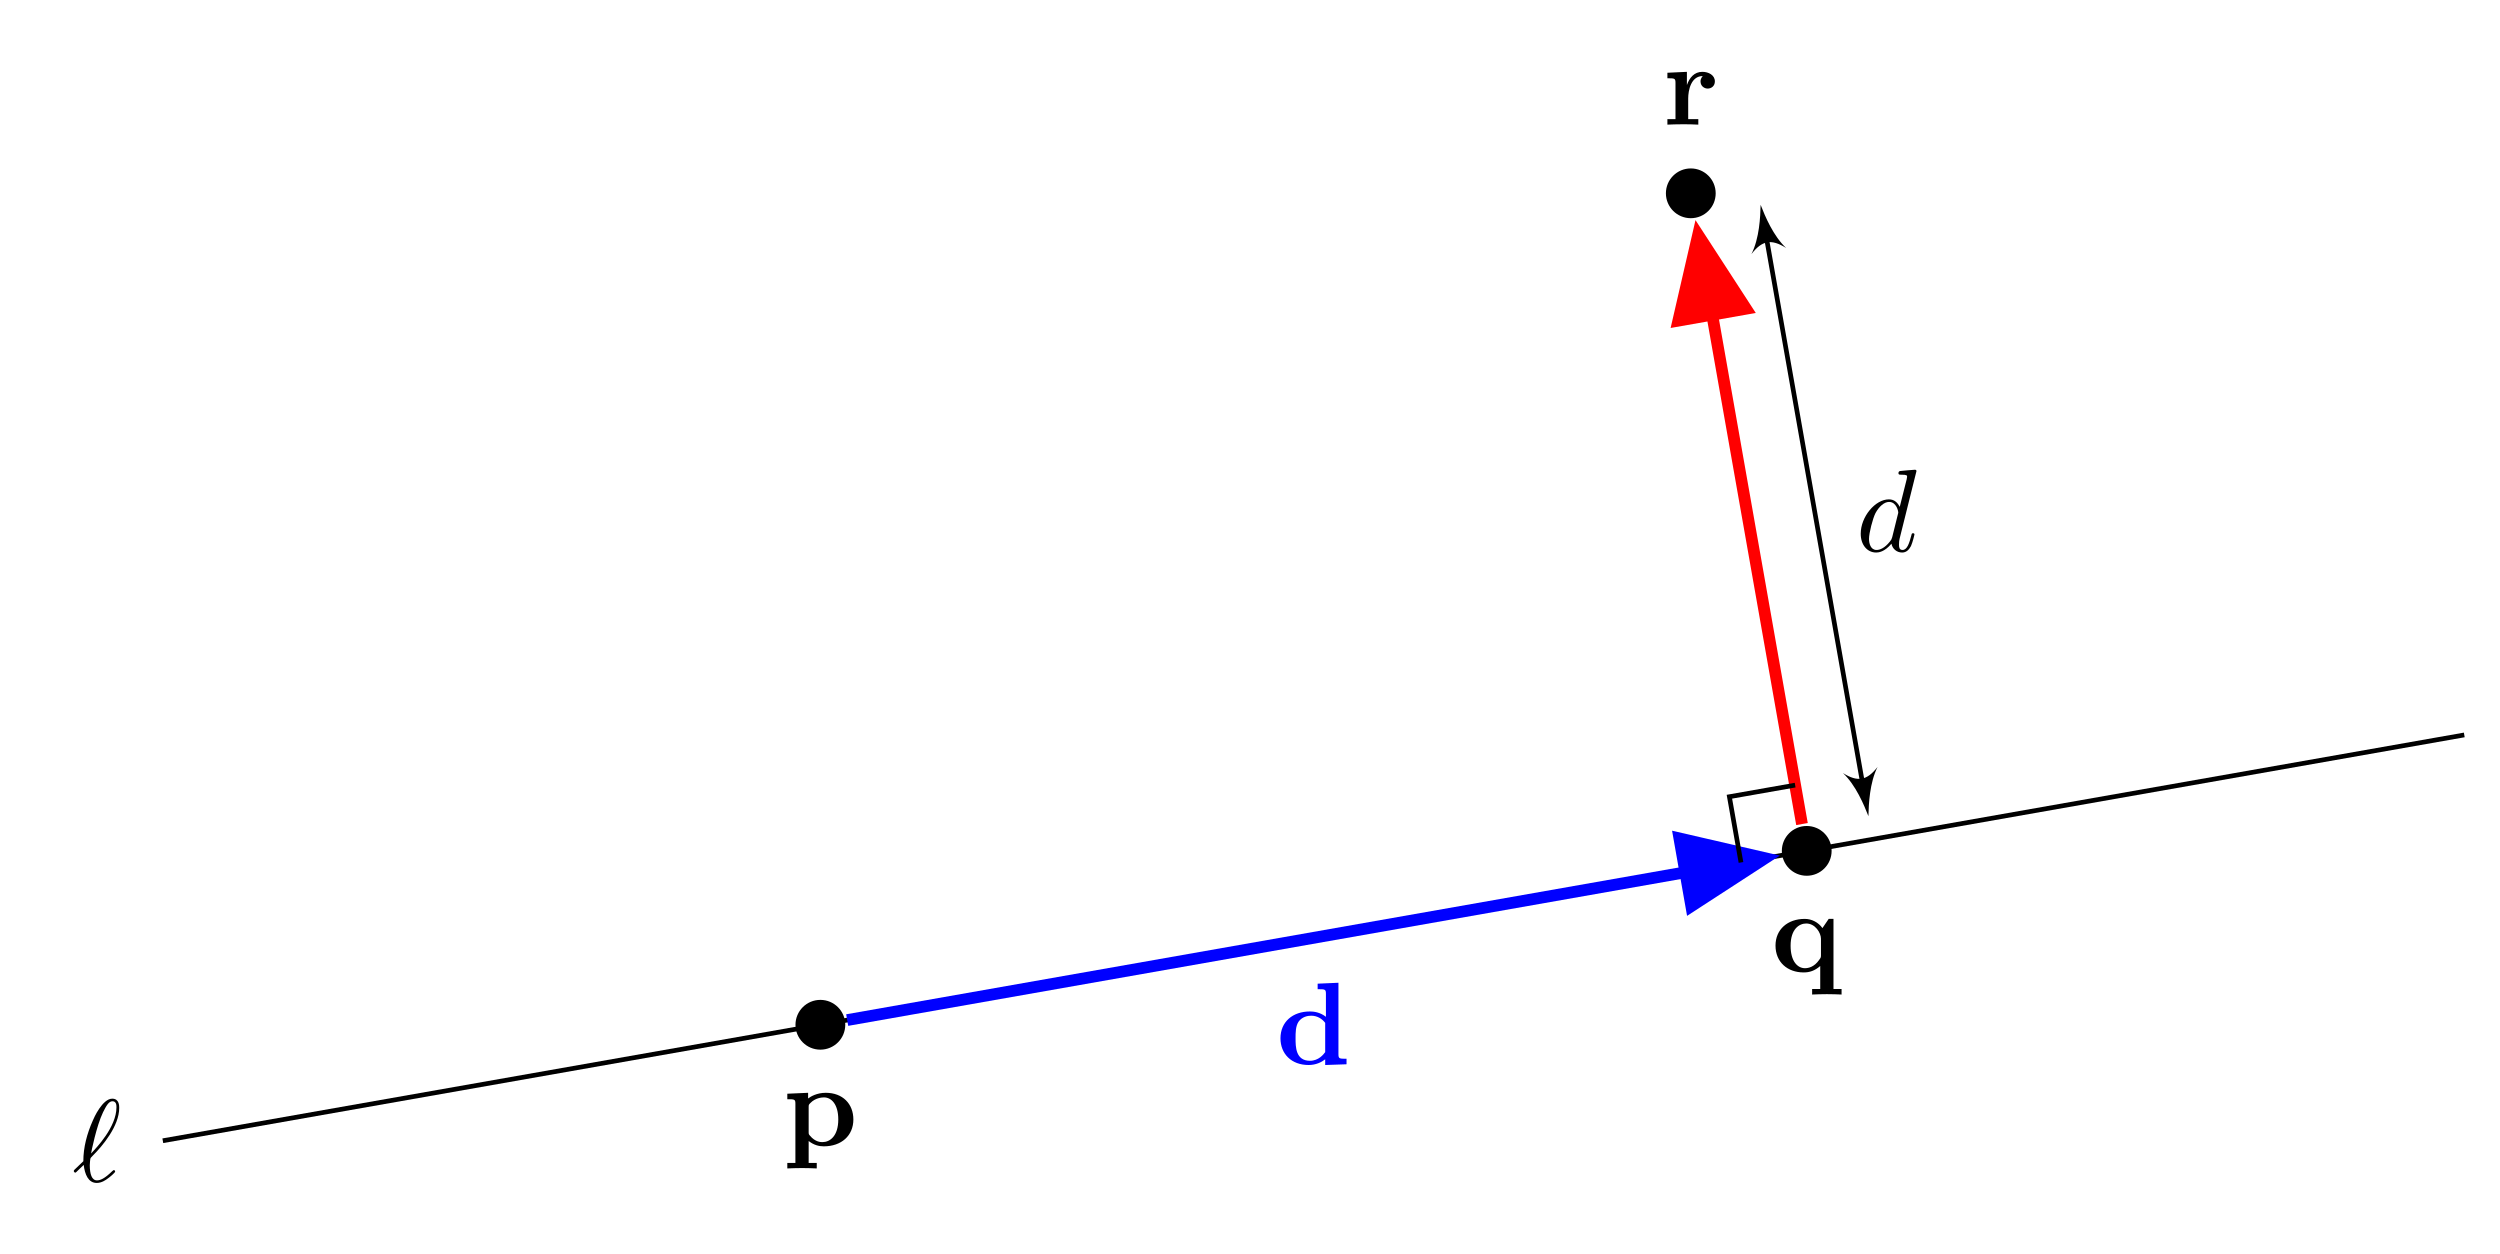
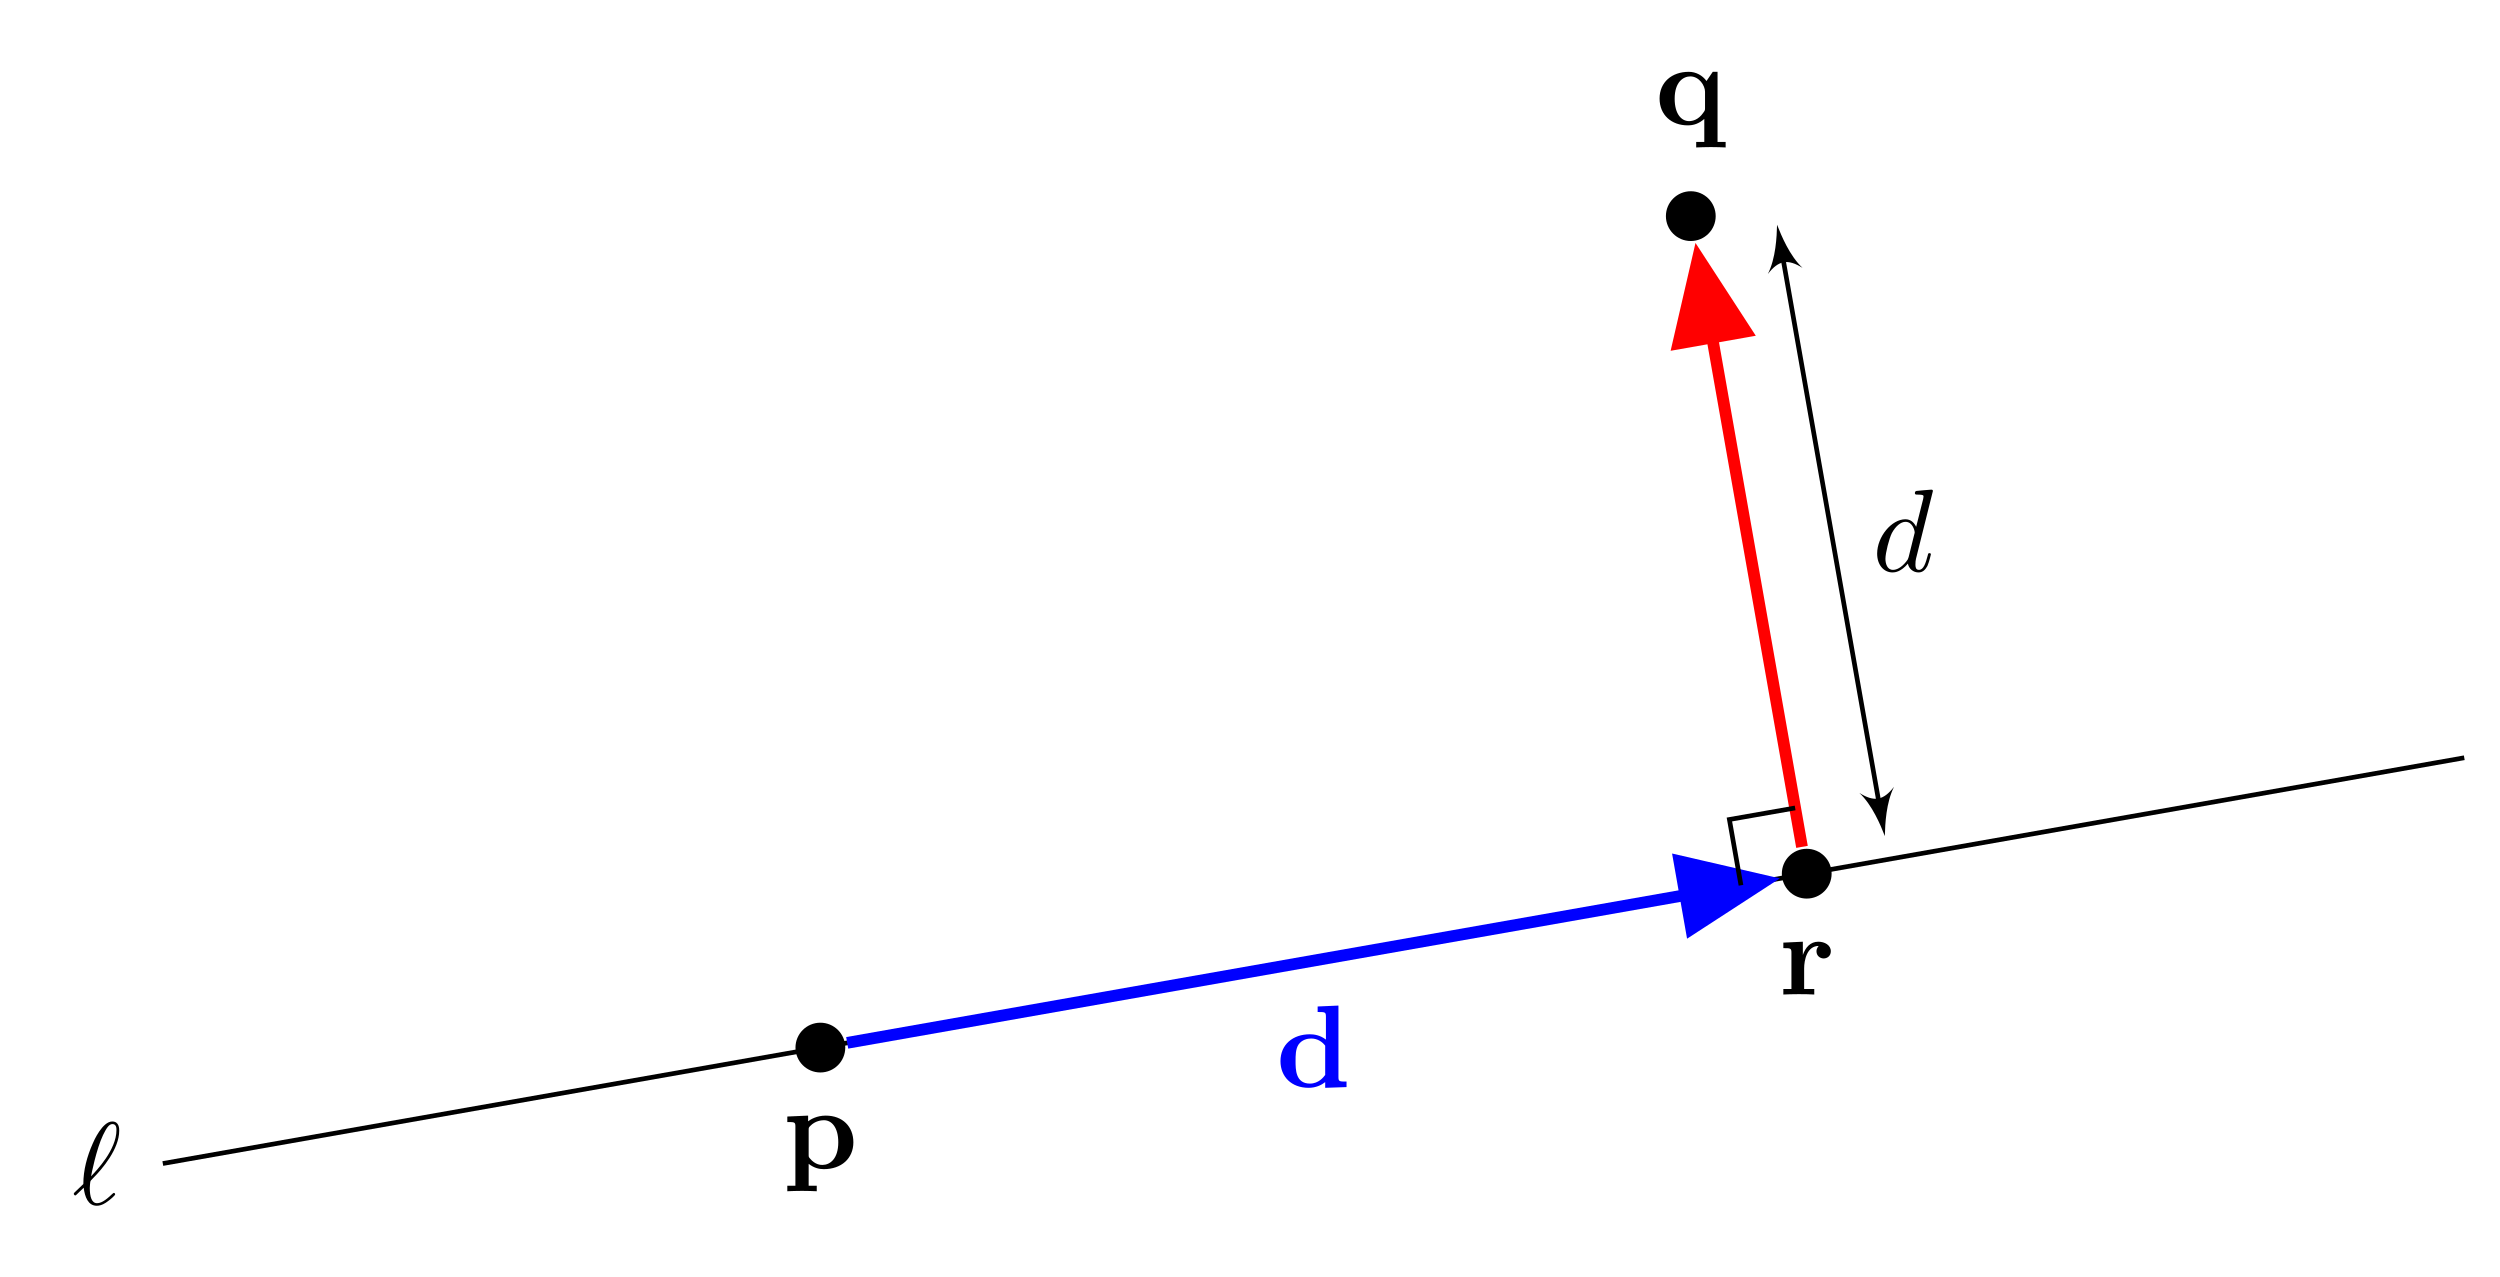
- <svg xmlns="http://www.w3.org/2000/svg" xmlns:xlink="http://www.w3.org/1999/xlink" width="212.271pt" height="106.471pt" viewBox="0 0 212.271 106.471" version="1.1">
+ <svg xmlns="http://www.w3.org/2000/svg" xmlns:xlink="http://www.w3.org/1999/xlink" width="212.271pt" height="108.408pt" viewBox="0 0 212.271 108.408" version="1.1">
  <defs>
    <g>
      <symbol overflow="visible" id="glyph0-0">
        <path style="stroke:none;" d="" />
      </symbol>
      <symbol overflow="visible" id="glyph0-1">
        <path style="stroke:none;" d="M 0.156 -0.984 C 0.141 -0.953 0.109 -0.922 0.109 -0.891 C 0.109 -0.844 0.172 -0.75 0.234 -0.75 C 0.281 -0.75 0.312 -0.781 0.594 -1.062 C 0.672 -1.141 0.875 -1.328 0.953 -1.406 C 1.047 -0.625 1.328 0.125 2.062 0.125 C 2.469 0.125 2.812 -0.109 3.016 -0.266 C 3.156 -0.359 3.625 -0.75 3.625 -0.844 C 3.625 -0.875 3.594 -0.969 3.516 -0.969 C 3.484 -0.969 3.469 -0.953 3.375 -0.875 C 2.734 -0.25 2.375 -0.094 2.078 -0.094 C 1.641 -0.094 1.469 -0.625 1.469 -1.391 C 1.469 -1.453 1.5 -1.906 1.531 -1.969 C 1.547 -2 1.547 -2.016 1.75 -2.219 C 2.547 -3.016 3.969 -4.703 3.969 -6.25 C 3.969 -6.422 3.969 -7.031 3.375 -7.031 C 2.547 -7.031 1.812 -5.391 1.719 -5.156 C 1.234 -4.062 0.922 -2.906 0.922 -1.719 Z M 1.578 -2.375 C 1.594 -2.5 2.031 -4.703 2.594 -5.875 C 2.859 -6.406 3.078 -6.812 3.391 -6.812 C 3.734 -6.812 3.734 -6.453 3.734 -6.297 C 3.734 -4.625 2.047 -2.875 1.578 -2.375 Z M 1.578 -2.375 " />
      </symbol>
      <symbol overflow="visible" id="glyph0-2">
        <path style="stroke:none;" d="M 5.141 -6.812 C 5.141 -6.812 5.141 -6.922 5.016 -6.922 C 4.859 -6.922 3.922 -6.828 3.75 -6.812 C 3.672 -6.797 3.609 -6.75 3.609 -6.625 C 3.609 -6.5 3.703 -6.5 3.844 -6.5 C 4.328 -6.5 4.344 -6.438 4.344 -6.328 L 4.312 -6.125 L 3.719 -3.766 C 3.531 -4.141 3.25 -4.406 2.797 -4.406 C 1.641 -4.406 0.406 -2.938 0.406 -1.484 C 0.406 -0.547 0.953 0.109 1.719 0.109 C 1.922 0.109 2.422 0.062 3.016 -0.641 C 3.094 -0.219 3.453 0.109 3.922 0.109 C 4.281 0.109 4.5 -0.125 4.672 -0.438 C 4.828 -0.797 4.969 -1.406 4.969 -1.422 C 4.969 -1.531 4.875 -1.531 4.844 -1.531 C 4.75 -1.531 4.734 -1.484 4.703 -1.344 C 4.531 -0.703 4.359 -0.109 3.953 -0.109 C 3.672 -0.109 3.656 -0.375 3.656 -0.562 C 3.656 -0.812 3.672 -0.875 3.703 -1.047 Z M 3.078 -1.188 C 3.016 -1 3.016 -0.984 2.875 -0.812 C 2.438 -0.266 2.031 -0.109 1.75 -0.109 C 1.25 -0.109 1.109 -0.656 1.109 -1.047 C 1.109 -1.547 1.422 -2.766 1.656 -3.234 C 1.969 -3.812 2.406 -4.188 2.812 -4.188 C 3.453 -4.188 3.594 -3.375 3.594 -3.312 C 3.594 -3.25 3.578 -3.188 3.562 -3.141 Z M 3.078 -1.188 " />
      </symbol>
      <symbol overflow="visible" id="glyph1-0">
        <path style="stroke:none;" d="" />
      </symbol>
      <symbol overflow="visible" id="glyph1-1">
        <path style="stroke:none;" d="M 2.188 -3.281 C 2.188 -3.469 2.203 -3.484 2.344 -3.625 C 2.734 -4.031 3.266 -4.094 3.484 -4.094 C 4.141 -4.094 4.703 -3.484 4.703 -2.219 C 4.703 -0.812 4 -0.297 3.359 -0.297 C 3.219 -0.297 2.75 -0.297 2.297 -0.844 C 2.188 -0.969 2.188 -0.984 2.188 -1.172 Z M 2.188 -0.391 C 2.625 -0.047 3.062 0.062 3.469 0.062 C 4.969 0.062 5.984 -0.844 5.984 -2.219 C 5.984 -3.547 5.078 -4.484 3.641 -4.484 C 2.891 -4.484 2.359 -4.172 2.141 -4 L 2.141 -4.484 L 0.375 -4.406 L 0.375 -3.938 C 0.984 -3.938 1.062 -3.938 1.062 -3.562 L 1.062 1.469 L 0.375 1.469 L 0.375 1.938 C 0.641 1.922 1.25 1.906 1.625 1.906 C 2.016 1.906 2.609 1.922 2.875 1.938 L 2.875 1.469 L 2.188 1.469 Z M 2.188 -0.391 " />
      </symbol>
      <symbol overflow="visible" id="glyph1-2">
-         <path style="stroke:none;" d="M 4.234 -1.422 C 4.234 -1.234 4.234 -1.203 4.078 -1 C 3.672 -0.406 3.172 -0.297 2.875 -0.297 C 2.25 -0.297 1.656 -0.875 1.656 -2.203 C 1.656 -3.625 2.391 -4.094 2.984 -4.094 C 3.75 -4.094 4.234 -3.297 4.234 -2.797 Z M 4.359 -3.703 C 4.016 -4.188 3.453 -4.484 2.859 -4.484 C 1.406 -4.484 0.375 -3.594 0.375 -2.219 C 0.375 -0.812 1.391 0.062 2.766 0.062 C 3.266 0.062 3.703 -0.078 4.172 -0.484 L 4.172 1.469 L 3.484 1.469 L 3.484 1.938 C 3.766 1.922 4.359 1.906 4.734 1.906 C 5.125 1.906 5.719 1.922 5.984 1.938 L 5.984 1.469 L 5.297 1.469 L 5.297 -4.484 L 4.891 -4.484 Z M 4.359 -3.703 " />
+         <path style="stroke:none;" d="M 2.031 -3.359 L 2.031 -4.484 L 0.375 -4.406 L 0.375 -3.938 C 0.984 -3.938 1.062 -3.938 1.062 -3.547 L 1.062 -0.469 L 0.375 -0.469 L 0.375 0 C 0.719 -0.016 1.172 -0.031 1.625 -0.031 C 2 -0.031 2.641 -0.031 3 0 L 3 -0.469 L 2.141 -0.469 L 2.141 -2.219 C 2.141 -2.906 2.375 -4.125 3.375 -4.125 C 3.375 -4.109 3.188 -3.953 3.188 -3.672 C 3.188 -3.266 3.516 -3.062 3.797 -3.062 C 4.094 -3.062 4.406 -3.266 4.406 -3.672 C 4.406 -4.203 3.875 -4.484 3.344 -4.484 C 2.656 -4.484 2.25 -3.984 2.031 -3.359 Z M 2.031 -3.359 " />
      </symbol>
      <symbol overflow="visible" id="glyph1-3">
-         <path style="stroke:none;" d="M 2.031 -3.359 L 2.031 -4.484 L 0.375 -4.406 L 0.375 -3.938 C 0.984 -3.938 1.062 -3.938 1.062 -3.547 L 1.062 -0.469 L 0.375 -0.469 L 0.375 0 C 0.719 -0.016 1.172 -0.031 1.625 -0.031 C 2 -0.031 2.641 -0.031 3 0 L 3 -0.469 L 2.141 -0.469 L 2.141 -2.219 C 2.141 -2.906 2.375 -4.125 3.375 -4.125 C 3.375 -4.109 3.188 -3.953 3.188 -3.672 C 3.188 -3.266 3.516 -3.062 3.797 -3.062 C 4.094 -3.062 4.406 -3.266 4.406 -3.672 C 4.406 -4.203 3.875 -4.484 3.344 -4.484 C 2.656 -4.484 2.25 -3.984 2.031 -3.359 Z M 2.031 -3.359 " />
+         <path style="stroke:none;" d="M 4.234 -1.422 C 4.234 -1.234 4.234 -1.203 4.078 -1 C 3.672 -0.406 3.172 -0.297 2.875 -0.297 C 2.25 -0.297 1.656 -0.875 1.656 -2.203 C 1.656 -3.625 2.391 -4.094 2.984 -4.094 C 3.75 -4.094 4.234 -3.297 4.234 -2.797 Z M 4.359 -3.703 C 4.016 -4.188 3.453 -4.484 2.859 -4.484 C 1.406 -4.484 0.375 -3.594 0.375 -2.219 C 0.375 -0.812 1.391 0.062 2.766 0.062 C 3.266 0.062 3.703 -0.078 4.172 -0.484 L 4.172 1.469 L 3.484 1.469 L 3.484 1.938 C 3.766 1.922 4.359 1.906 4.734 1.906 C 5.125 1.906 5.719 1.922 5.984 1.938 L 5.984 1.469 L 5.297 1.469 L 5.297 -4.484 L 4.891 -4.484 Z M 4.359 -3.703 " />
      </symbol>
      <symbol overflow="visible" id="glyph1-4">
        <path style="stroke:none;" d="M 4.172 -0.422 L 4.172 0.062 L 5.984 0 L 5.984 -0.469 C 5.375 -0.469 5.297 -0.469 5.297 -0.859 L 5.297 -6.922 L 3.531 -6.844 L 3.531 -6.375 C 4.156 -6.375 4.234 -6.375 4.234 -5.984 L 4.234 -4.031 C 3.734 -4.422 3.203 -4.484 2.875 -4.484 C 1.422 -4.484 0.375 -3.609 0.375 -2.203 C 0.375 -0.891 1.297 0.062 2.766 0.062 C 3.375 0.062 3.859 -0.172 4.172 -0.422 Z M 4.172 -3.516 L 4.172 -1.031 C 4.031 -0.844 3.625 -0.297 2.875 -0.297 C 1.656 -0.297 1.656 -1.5 1.656 -2.203 C 1.656 -2.688 1.656 -3.219 1.906 -3.609 C 2.203 -4.031 2.672 -4.125 2.984 -4.125 C 3.547 -4.125 3.953 -3.812 4.172 -3.516 Z M 4.172 -3.516 " />
      </symbol>
    </g>
    <clipPath id="clip1">
-       <path d="M 8 56 L 212.27 56 L 212.27 103 L 8 103 Z M 8 56 " />
+       <path d="M 8 58 L 212.27 58 L 212.27 105 L 8 105 Z M 8 58 " />
    </clipPath>
  </defs>
  <g id="surface1">
    <g clip-path="url(#clip1)" clip-rule="nonzero">
-       <path style="fill:none;stroke-width:0.399;stroke-linecap:butt;stroke-linejoin:miter;stroke:rgb(0%,0%,0%);stroke-opacity:1;stroke-miterlimit:10;" d="M -55.833 -9.846 L 139.581 24.611 " transform="matrix(1,0,0,-1,69.657,87.013)" />
+       <path style="fill:none;stroke-width:0.399;stroke-linecap:butt;stroke-linejoin:miter;stroke:rgb(0%,0%,0%);stroke-opacity:1;stroke-miterlimit:10;" d="M -55.833 -9.843 L 139.581 24.61 " transform="matrix(1,0,0,-1,69.657,88.95)" />
    </g>
    <g style="fill:rgb(0%,0%,0%);fill-opacity:1;">
-       <use xlink:href="#glyph0-1" x="6.154" y="100.317" />
+       <use xlink:href="#glyph0-1" x="6.154" y="102.254" />
    </g>
-     <path style=" stroke:none;fill-rule:nonzero;fill:rgb(0%,0%,0%);fill-opacity:1;" d="M 71.77 87.012 C 71.77 85.848 70.824 84.898 69.656 84.898 C 68.488 84.898 67.543 85.848 67.543 87.012 C 67.543 88.18 68.488 89.125 69.656 89.125 C 70.824 89.125 71.77 88.18 71.77 87.012 Z M 71.77 87.012 " />
+     <path style=" stroke:none;fill-rule:nonzero;fill:rgb(0%,0%,0%);fill-opacity:1;" d="M 71.77 88.949 C 71.77 87.781 70.824 86.836 69.656 86.836 C 68.488 86.836 67.543 87.781 67.543 88.949 C 67.543 90.117 68.488 91.062 69.656 91.062 C 70.824 91.062 71.77 90.117 71.77 88.949 Z M 71.77 88.949 " />
    <g style="fill:rgb(0%,0%,0%);fill-opacity:1;">
-       <use xlink:href="#glyph1-1" x="66.474" y="97.272" />
+       <use xlink:href="#glyph1-1" x="66.474" y="99.209" />
    </g>
-     <path style=" stroke:none;fill-rule:nonzero;fill:rgb(0%,0%,0%);fill-opacity:1;" d="M 155.52 72.246 C 155.52 71.078 154.574 70.133 153.406 70.133 C 152.238 70.133 151.293 71.078 151.293 72.246 C 151.293 73.414 152.238 74.359 153.406 74.359 C 154.574 74.359 155.52 73.414 155.52 72.246 Z M 155.52 72.246 " />
+     <path style=" stroke:none;fill-rule:nonzero;fill:rgb(0%,0%,0%);fill-opacity:1;" d="M 155.52 74.184 C 155.52 73.016 154.574 72.07 153.406 72.07 C 152.238 72.07 151.293 73.016 151.293 74.184 C 151.293 75.352 152.238 76.297 153.406 76.297 C 154.574 76.297 155.52 75.352 155.52 74.184 Z M 155.52 74.184 " />
    <g style="fill:rgb(0%,0%,0%);fill-opacity:1;">
-       <use xlink:href="#glyph1-2" x="150.381" y="82.506" />
+       <use xlink:href="#glyph1-2" x="151.046" y="84.443" />
    </g>
-     <path style=" stroke:none;fill-rule:nonzero;fill:rgb(0%,0%,0%);fill-opacity:1;" d="M 145.676 16.414 C 145.676 15.246 144.73 14.301 143.562 14.301 C 142.395 14.301 141.449 15.246 141.449 16.414 C 141.449 17.582 142.395 18.527 143.562 18.527 C 144.73 18.527 145.676 17.582 145.676 16.414 Z M 145.676 16.414 " />
+     <path style=" stroke:none;fill-rule:nonzero;fill:rgb(0%,0%,0%);fill-opacity:1;" d="M 145.676 18.352 C 145.676 17.184 144.73 16.238 143.562 16.238 C 142.395 16.238 141.449 17.184 141.449 18.352 C 141.449 19.516 142.395 20.465 143.562 20.465 C 144.73 20.465 145.676 19.516 145.676 18.352 Z M 145.676 18.352 " />
    <g style="fill:rgb(0%,0%,0%);fill-opacity:1;">
-       <use xlink:href="#glyph1-3" x="141.201" y="10.583" />
+       <use xlink:href="#glyph1-3" x="140.537" y="10.582" />
    </g>
-     <path style="fill:none;stroke-width:0.996;stroke-linecap:butt;stroke-linejoin:miter;stroke:rgb(0%,0%,100%);stroke-opacity:1;stroke-miterlimit:10;" d="M 2.277 0.4 L 79.847 14.079 " transform="matrix(1,0,0,-1,69.657,87.013)" />
-     <path style="fill-rule:nonzero;fill:rgb(0%,0%,100%);fill-opacity:1;stroke-width:0.996;stroke-linecap:butt;stroke-linejoin:miter;stroke:rgb(0%,0%,100%);stroke-opacity:1;stroke-miterlimit:10;" d="M -6.503 2.92 L 0.372 0.002 L -6.505 -2.918 Z M -6.503 2.92 " transform="matrix(0.9848,-0.17363,-0.17363,-0.9848,149.505,72.934)" />
+     <path style="fill:none;stroke-width:0.996;stroke-linecap:butt;stroke-linejoin:miter;stroke:rgb(0%,0%,100%);stroke-opacity:1;stroke-miterlimit:10;" d="M 2.277 0.403 L 79.847 14.079 " transform="matrix(1,0,0,-1,69.657,88.95)" />
+     <path style="fill-rule:nonzero;fill:rgb(0%,0%,100%);fill-opacity:1;stroke-width:0.996;stroke-linecap:butt;stroke-linejoin:miter;stroke:rgb(0%,0%,100%);stroke-opacity:1;stroke-miterlimit:10;" d="M -6.503 2.92 L 0.372 0.002 L -6.505 -2.919 Z M -6.503 2.92 " transform="matrix(0.9848,-0.17363,-0.17363,-0.9848,149.505,74.871)" />
    <g style="fill:rgb(0%,0%,100%);fill-opacity:1;">
-       <use xlink:href="#glyph1-4" x="108.348" y="90.366" />
+       <use xlink:href="#glyph1-4" x="108.348" y="92.303" />
    </g>
-     <path style="fill:none;stroke-width:0.996;stroke-linecap:butt;stroke-linejoin:miter;stroke:rgb(100%,0%,0%);stroke-opacity:1;stroke-miterlimit:10;" d="M 83.347 17.044 L 74.593 66.697 " transform="matrix(1,0,0,-1,69.657,87.013)" />
-     <path style="fill-rule:nonzero;fill:rgb(100%,0%,0%);fill-opacity:1;stroke-width:0.996;stroke-linecap:butt;stroke-linejoin:miter;stroke:rgb(100%,0%,0%);stroke-opacity:1;stroke-miterlimit:10;" d="M -6.504 2.919 L 0.375 0.001 L -6.506 -2.919 Z M -6.504 2.919 " transform="matrix(-0.17363,-0.9848,-0.9848,0.17363,144.2496,20.3146)" />
-     <path style="fill:none;stroke-width:0.399;stroke-linecap:butt;stroke-linejoin:miter;stroke:rgb(0%,0%,0%);stroke-opacity:1;stroke-miterlimit:10;" d="M 78.167 13.783 L 77.183 19.365 L 82.765 20.349 " transform="matrix(1,0,0,-1,69.657,87.013)" />
-     <path style="fill:none;stroke-width:0.399;stroke-linecap:butt;stroke-linejoin:miter;stroke:rgb(0%,0%,0%);stroke-opacity:1;stroke-miterlimit:10;" d="M 88.57 20.068 L 80.249 67.267 " transform="matrix(1,0,0,-1,69.657,87.013)" />
-     <path style=" stroke:none;fill-rule:nonzero;fill:rgb(0%,0%,0%);fill-opacity:1;" d="M 158.645 69.301 C 158.668 68.285 158.746 66.449 159.422 65.117 C 158.516 66.289 157.73 66.426 156.48 65.637 C 157.57 66.656 158.273 68.352 158.645 69.301 Z M 158.645 69.301 " />
-     <path style=" stroke:none;fill-rule:nonzero;fill:rgb(0%,0%,0%);fill-opacity:1;" d="M 149.492 17.391 C 149.469 18.406 149.387 20.242 148.711 21.574 C 149.617 20.402 150.402 20.266 151.656 21.055 C 150.562 20.035 149.859 18.34 149.492 17.391 Z M 149.492 17.391 " />
+     <path style="fill:none;stroke-width:0.996;stroke-linecap:butt;stroke-linejoin:miter;stroke:rgb(100%,0%,0%);stroke-opacity:1;stroke-miterlimit:10;" d="M 83.347 17.044 L 74.593 66.7 " transform="matrix(1,0,0,-1,69.657,88.95)" />
+     <path style="fill-rule:nonzero;fill:rgb(100%,0%,0%);fill-opacity:1;stroke-width:0.996;stroke-linecap:butt;stroke-linejoin:miter;stroke:rgb(100%,0%,0%);stroke-opacity:1;stroke-miterlimit:10;" d="M -6.504 2.919 L 0.375 0.001 L -6.503 -2.92 Z M -6.504 2.919 " transform="matrix(-0.17363,-0.9848,-0.9848,0.17363,144.2496,22.2516)" />
+     <path style="fill:none;stroke-width:0.399;stroke-linecap:butt;stroke-linejoin:miter;stroke:rgb(0%,0%,0%);stroke-opacity:1;stroke-miterlimit:10;" d="M 78.167 13.782 L 77.183 19.368 L 82.765 20.348 " transform="matrix(1,0,0,-1,69.657,88.95)" />
+     <path style="fill:none;stroke-width:0.399;stroke-linecap:butt;stroke-linejoin:miter;stroke:rgb(0%,0%,0%);stroke-opacity:1;stroke-miterlimit:10;" d="M 89.968 20.313 L 81.644 67.513 " transform="matrix(1,0,0,-1,69.657,88.95)" />
+     <path style=" stroke:none;fill-rule:nonzero;fill:rgb(0%,0%,0%);fill-opacity:1;" d="M 160.039 70.992 C 160.062 69.973 160.145 68.141 160.82 66.805 C 159.914 67.977 159.129 68.117 157.875 67.324 C 158.965 68.348 159.672 70.043 160.039 70.992 Z M 160.039 70.992 " />
+     <path style=" stroke:none;fill-rule:nonzero;fill:rgb(0%,0%,0%);fill-opacity:1;" d="M 150.887 19.082 C 150.863 20.098 150.781 21.934 150.105 23.266 C 151.012 22.094 151.797 21.957 153.051 22.746 C 151.961 21.727 151.258 20.027 150.887 19.082 Z M 150.887 19.082 " />
    <g style="fill:rgb(0%,0%,0%);fill-opacity:1;">
-       <use xlink:href="#glyph0-2" x="157.585" y="46.806" />
+       <use xlink:href="#glyph0-2" x="158.98" y="48.496" />
    </g>
  </g>
</svg>
